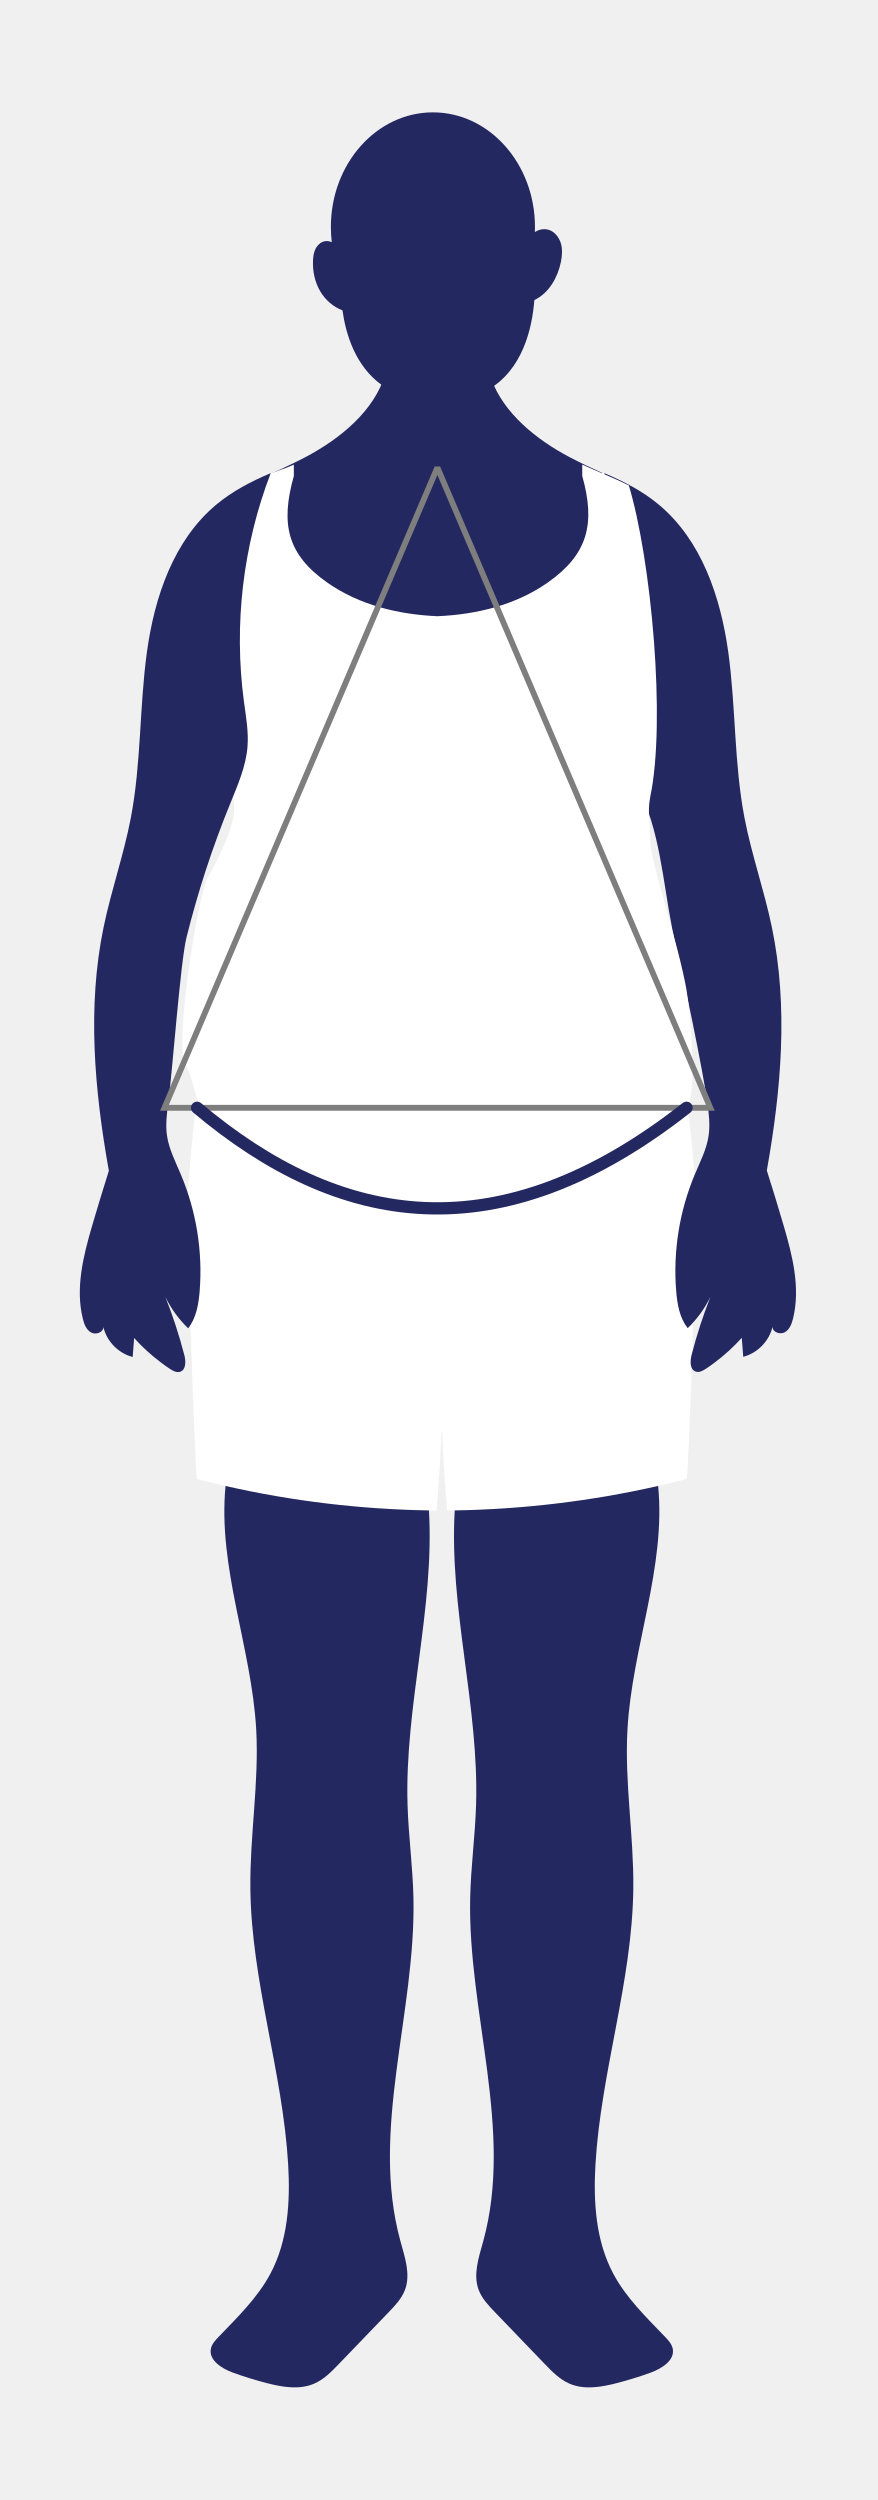
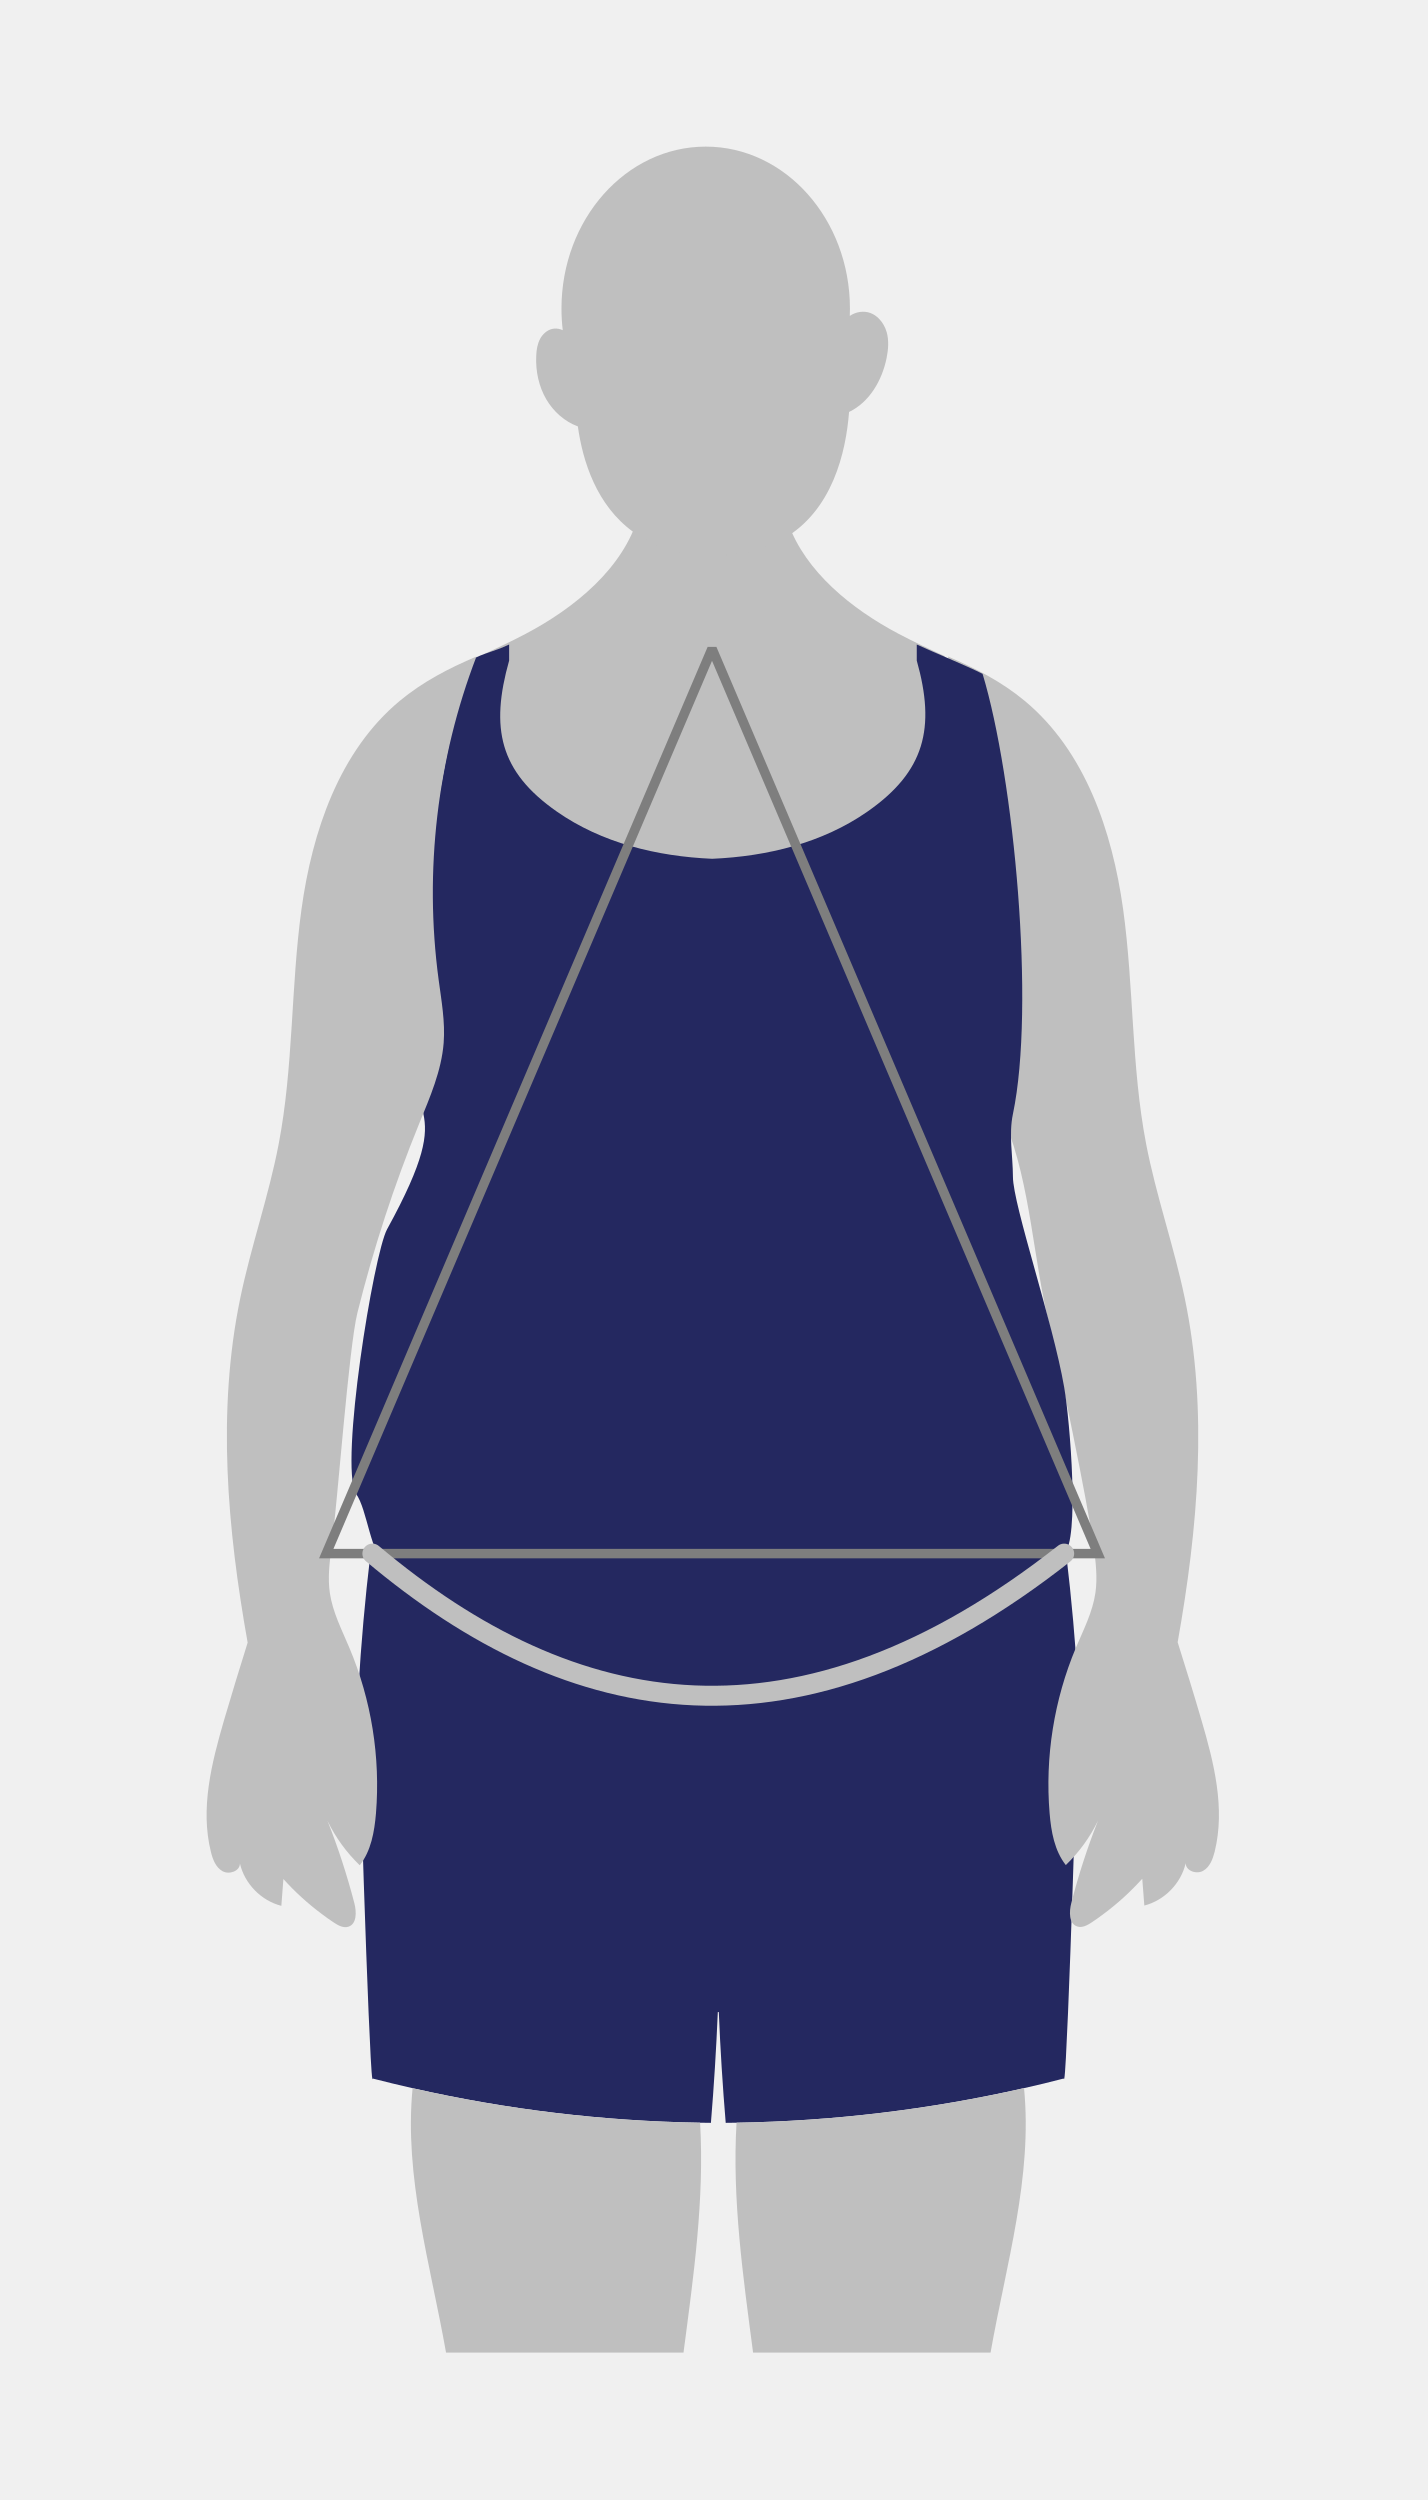
- <svg xmlns="http://www.w3.org/2000/svg" width="100%" height="100%" viewBox="0 0 595 1696" version="1.1" xml:space="preserve" style="fill-rule:evenodd;clip-rule:evenodd;stroke-miterlimit:2;">
-   <path d="M465.811,1003.39c-0.104,0.475 -0.209,0.513 -0.309,0.071c-6.321,1.638 -12.641,3.208 -19.024,4.608c-45.259,10.28 -91.609,15.85 -137.992,16.6c-1.742,0.034 -3.45,0.067 -5.192,0.067c-1.471,-17.692 -2.596,-35.421 -3.312,-53.179l-0.48,-0c-0.75,17.758 -1.846,35.487 -3.312,53.179c-1.742,0 -3.45,-0.033 -5.192,-0.067c-46.416,-0.75 -92.733,-6.283 -137.987,-16.566c-6.392,-1.434 -12.708,-3.004 -19.029,-4.609c-0.1,0.442 -0.205,0.409 -0.305,-0.07c-1.608,-7.238 -7.071,-180.171 -6.629,-187.584c1.267,-21.279 3.142,-42.491 5.671,-63.633l0.992,-0.683c0.342,0.545 0.683,1.058 1.058,1.537c0,0.033 0,0.033 0.033,0.033c5.704,7.755 14.413,13.084 22.917,17.863c43.825,24.592 92.158,43.071 142.021,46.933c49.904,-3.862 98.237,-22.341 142.021,-46.933c8.475,-4.746 17.15,-10.075 22.854,-17.792c0.033,-0.037 0.033,-0.071 0.066,-0.104c0.376,-0.479 0.717,-0.992 1.059,-1.537l1.025,0.683c2.529,21.142 4.408,42.354 5.671,63.633c0.441,7.413 -5.021,180.309 -6.625,187.55Z" style="fill:#fff;fill-rule:nonzero;" />
-   <path d="M520.215,794.068c3.901,12.382 7.736,24.769 11.369,37.237c6.057,20.616 11.551,42.43 6.393,63.267c-0.898,3.593 -2.327,7.397 -5.547,9.213c-3.22,1.815 -8.392,-0.023 -8.36,-3.694c-2.222,9.721 -10.212,17.892 -19.855,20.357c-0.354,-4.294 -0.673,-8.586 -0.993,-12.875c-5.6,6.205 -11.788,11.872 -18.507,16.86c-1.877,1.443 -3.799,2.785 -5.757,4.093c-2.055,1.352 -4.526,2.735 -6.872,1.987c-4.172,-1.265 -3.993,-7.169 -2.906,-11.361c3.455,-13.411 7.749,-26.608 12.818,-39.491c-3.827,7.96 -9.105,15.239 -15.468,21.362c-5.446,-6.922 -7.055,-16.12 -7.783,-24.936c-2.251,-26.957 2.143,-54.41 12.617,-79.374c3.64,-8.627 8.042,-17.111 9.372,-26.352c1.062,-7.337 0.163,-14.807 -0.829,-22.167c-2.84,-21.126 -17.02,-89.397 -21.16,-105.869c-7.754,-31.001 -9.084,-67.893 -21.184,-97.442c-5.109,-12.497 -10.673,-25.097 -11.702,-38.516c-0.796,-10.178 1.051,-20.318 2.388,-30.42c6.904,-52.132 0.567,-105.943 -18.329,-154.988c13.189,5.594 25.803,12.087 36.825,21.231c29.063,24.103 42.069,62.627 47.284,99.984c5.185,37.389 3.918,75.572 11.028,112.617c4.807,24.987 13.352,49.111 18.529,74.003c11.34,54.299 6.36,110.604 -3.371,165.274Z" style="fill:#242860;fill-rule:nonzero;" />
-   <path d="M456.348,1593.2c1.709,7.858 -7.208,13.558 -14.758,16.325c-7.579,2.766 -15.333,5.158 -23.154,7.175c-10.554,2.733 -22.1,4.712 -32.104,0.37c-6.63,-2.866 -11.855,-8.229 -16.876,-13.454c-11.208,-11.646 -22.408,-23.296 -33.645,-34.979c-4.371,-4.571 -8.913,-9.321 -11.133,-15.296c-3.863,-10.454 0.137,-21.966 3.108,-32.758c20.833,-75.45 -10.555,-155 -8.813,-233.25c0.479,-21.008 3.346,-41.875 3.996,-62.846c2.083,-66.846 -18.379,-133.175 -14.483,-199.817c46.383,-0.75 92.733,-6.316 137.992,-16.6c5.429,55.196 -17.696,109.571 -20.801,165.146c-2.05,35.967 4.338,71.9 3.959,107.9c-0.683,63.084 -21.996,124.325 -25.683,187.313c-1.467,25.275 0.17,51.641 12.058,73.979c8.712,16.429 22.371,29.579 35.25,43.004c2.183,2.254 4.404,4.713 5.087,7.788Z" style="fill:#242860;fill-rule:nonzero;" />
-   <path d="M408.394,320.778l-0.887,1.946c9.117,32.379 -8.613,68.141 -36.175,87.37c-21.617,15.063 -47.954,21.484 -74.529,22.646c-26.538,-1.162 -52.904,-7.55 -74.525,-22.646c-27.596,-19.229 -45.325,-54.991 -36.209,-87.37l-0.887,-1.946c7.446,-3.45 14.858,-6.9 22.067,-10.692c23.671,-12.466 46.929,-31.596 54.133,-56.496c9.466,6.867 22.1,11.271 38.942,11.271c13.629,0 24.42,-2.971 32.958,-7.887c8.271,23.258 30.504,41.225 53.046,53.112c7.208,3.792 14.62,7.275 22.066,10.692Z" style="fill:#242860;fill-rule:nonzero;" />
-   <path d="M296.788,418.04c26.575,-1.162 52.913,-7.583 74.53,-22.646c27.562,-19.229 32.789,-40.11 23.673,-72.489l-0,-7.712c7.754,3.616 24.042,10.221 31.592,14.083c15.2,50.313 25.324,159.761 14.565,211.236c-2.083,9.975 -0.037,19.95 0,30.158c0.029,13.459 19.163,69.508 24.592,100.999c2.904,16.734 7.39,73.556 -0,79.86c-43.707,37.283 -116.096,62.504 -166,66.366c-49.863,-3.862 -72.15,-4.124 -158.957,-60.455c-8.183,-5.31 -9.3,-26.992 -15.004,-34.746c-0.033,-0 -0.033,-0 -0.033,-0.034c-7.821,-14.108 8.566,-115.04 15.037,-126.841c18.293,-33.357 19.505,-45.332 17.421,-55.307c-10.791,-51.475 6.859,-167.298 22.059,-217.607c7.517,-3.862 11.365,-4.096 19.081,-7.712l0,7.712c-9.116,32.379 -4.676,53.26 22.919,72.489c21.621,15.096 47.988,21.484 74.525,22.646Z" style="fill:#fff;fill-rule:nonzero;" />
-   <path d="M225.073,164.314c-0.4,-3.38 -0.607,-6.832 -0.607,-10.338c-0,-42.914 31.019,-77.755 69.226,-77.755c38.207,-0 69.226,34.841 69.226,77.755c0,1.176 -0.023,2.346 -0.069,3.505c2.822,-1.958 6.628,-2.594 9.86,-1.409c1.608,0.579 3.008,1.571 4.171,2.767c1.741,1.775 3.004,4.062 3.687,6.487c1.125,4.034 0.754,8.371 -0.071,12.471c-2.183,10.621 -8.162,21.038 -17.929,25.75l-0.066,0c-1.505,19.438 -7.996,47.513 -31.667,61.004c-8.538,4.917 -19.329,7.888 -32.958,7.888c-16.842,-0 -29.475,-4.404 -38.942,-11.271c-17.692,-12.775 -24.283,-34.017 -26.604,-50.65c-6.321,-2.325 -11.679,-7.108 -15.096,-12.912c-3.688,-6.25 -5.225,-13.696 -4.883,-20.938c0.1,-2.871 0.545,-5.737 1.912,-8.267c0.133,-0.204 0.238,-0.441 0.375,-0.65c1.434,-2.187 3.654,-3.925 6.25,-4.166c1.422,-0.161 2.846,0.142 4.185,0.729Z" style="fill:#242860;" />
-   <path d="M290.998,1024.67c3.863,66.642 -16.566,132.971 -14.516,199.817c0.65,20.971 3.516,41.838 3.995,62.846c1.742,78.25 -29.612,157.8 -8.775,233.25c2.971,10.792 6.967,22.304 3.071,32.758c-2.221,5.975 -6.729,10.725 -11.133,15.296c-11.204,11.683 -22.408,23.333 -33.646,34.979c-5.021,5.225 -10.213,10.588 -16.871,13.454c-10.008,4.342 -21.521,2.363 -32.108,-0.37c-7.821,-2.017 -15.538,-4.409 -23.154,-7.175c-7.55,-2.767 -16.467,-8.467 -14.758,-16.325c0.683,-3.075 2.937,-5.534 5.124,-7.788c12.876,-13.425 26.5,-26.575 35.246,-43.004c11.892,-22.338 13.492,-48.704 12.025,-73.979c-3.687,-62.988 -25,-124.229 -25.65,-187.313c-0.412,-36 5.975,-71.933 3.963,-107.9c-3.142,-55.537 -26.2,-109.916 -20.8,-165.112c45.254,10.283 91.571,15.816 137.987,16.566Z" style="fill:#242860;fill-rule:nonzero;" />
-   <path d="M126.528,635.922c-4.119,16.443 -9.573,91.253 -12.394,112.382c-0.983,7.36 -1.908,14.829 -0.838,22.165c1.378,9.242 5.789,17.721 9.401,26.342c10.531,24.955 14.925,52.4 12.737,79.362c-0.752,8.815 -2.313,18.017 -7.789,24.943c-6.369,-6.116 -11.622,-13.387 -15.491,-21.346c5.116,12.88 9.391,26.07 12.89,39.479c1.096,4.191 1.248,10.093 -2.886,11.365c-2.382,0.748 -4.854,-0.632 -6.911,-1.982c-1.959,-1.305 -3.883,-2.646 -5.762,-4.087c-6.691,-4.978 -12.918,-10.641 -18.492,-16.837c-0.314,4.289 -0.663,8.579 -0.978,12.876c-9.68,-2.457 -17.645,-10.616 -19.878,-20.335c0.04,3.671 -5.167,5.511 -8.356,3.702c-3.221,-1.811 -4.688,-5.616 -5.557,-9.206c-5.214,-20.834 0.29,-42.652 6.291,-63.276c3.654,-12.437 7.438,-24.831 11.326,-37.217c-9.754,-54.66 -14.797,-110.989 -3.549,-165.303c5.149,-24.898 13.668,-49.031 18.448,-74.023c7.102,-37.051 5.798,-75.232 10.937,-112.627c5.141,-37.365 18.143,-75.9 47.142,-100.038c11.013,-9.156 23.621,-15.7 36.838,-21.302c-18.843,49.061 -25.156,102.914 -18.162,155.041c1.347,10.101 3.206,20.239 2.425,30.417c-1.051,13.418 -6.569,26.027 -11.664,38.529c-12.068,29.563 -22.004,59.967 -29.728,90.976Z" style="fill:#242860;fill-rule:nonzero;" />
-   <path d="M296.724,317.212l-185.158,434.317l370.312,-0l-185.154,-434.317Z" style="fill:none;stroke:#7e7e7e;stroke-width:3.96px;" />
-   <path d="M133.711,751.529c96.61,81.322 204.654,100.147 332.029,-0" style="fill:none;stroke:#242860;stroke-width:8.33px;stroke-linecap:round;stroke-linejoin:round;" />
+ <svg xmlns="http://www.w3.org/2000/svg" width="100%" height="100%" viewBox="0 0 595 1042" version="1.1" xml:space="preserve" style="fill-rule:evenodd;clip-rule:evenodd;stroke-miterlimit:2;">
+   <path d="M443.606,866.267c-0.09,0.412 -0.181,0.445 -0.267,0.061c-5.49,1.422 -10.978,2.786 -16.522,4.002c-39.302,8.926 -79.552,13.764 -119.832,14.415c-1.512,0.029 -2.996,0.058 -4.508,0.058c-1.278,-15.363 -2.254,-30.759 -2.877,-46.181l-0.416,0c-0.651,15.422 -1.603,30.818 -2.877,46.181c-1.512,0 -2.996,-0.029 -4.508,-0.058c-40.308,-0.651 -80.53,-5.456 -119.828,-14.386c-5.551,-1.245 -11.036,-2.609 -16.525,-4.002c-0.087,0.384 -0.178,0.355 -0.264,-0.062c-1.397,-6.285 -6.141,-156.46 -5.757,-162.897c1.1,-18.479 2.728,-36.9 4.924,-55.259l0.861,-0.594c0.297,0.474 0.594,0.919 0.92,1.335c-0,0.029 -0,0.029 0.029,0.029c4.953,6.734 12.515,11.362 19.9,15.512c38.058,21.356 80.031,37.403 123.331,40.757c43.337,-3.354 85.31,-19.401 123.331,-40.757c7.36,-4.121 14.893,-8.749 19.847,-15.45c0.029,-0.033 0.029,-0.062 0.058,-0.091c0.325,-0.416 0.622,-0.861 0.919,-1.335l0.89,0.594c2.196,18.359 3.828,36.78 4.924,55.259c0.384,6.437 -4.36,156.58 -5.753,162.869Z" style="fill:#242860;fill-rule:nonzero;" />
+   <path d="M490.851,684.487c3.388,10.752 6.718,21.509 9.873,32.337c5.259,17.902 10.031,36.846 5.552,54.94c-0.78,3.121 -2.022,6.424 -4.818,8c-2.796,1.577 -7.287,-0.019 -7.26,-3.207c-1.929,8.442 -8.867,15.537 -17.242,17.678c-0.307,-3.729 -0.584,-7.456 -0.862,-11.18c-4.863,5.387 -10.236,10.309 -16.071,14.64c-1.63,1.254 -3.299,2.42 -5,3.555c-1.785,1.174 -3.93,2.375 -5.967,1.725c-3.623,-1.098 -3.468,-6.225 -2.524,-9.866c3,-11.645 6.729,-23.106 11.131,-34.294c-3.323,6.913 -7.907,13.234 -13.432,18.552c-4.73,-6.012 -6.127,-13.999 -6.759,-21.655c-1.954,-23.41 1.861,-47.25 10.957,-68.928c3.16,-7.492 6.984,-14.86 8.138,-22.885c0.922,-6.371 0.142,-12.858 -0.719,-19.249c-2.466,-18.346 -14.781,-77.633 -18.376,-91.937c-6.733,-26.921 -7.888,-58.958 -18.396,-84.619c-4.437,-10.852 -9.269,-21.794 -10.162,-33.447c-0.692,-8.838 0.913,-17.644 2.074,-26.417c5.995,-45.272 0.492,-92.001 -15.917,-134.591c11.453,4.857 22.407,10.496 31.978,18.437c25.239,20.931 36.534,54.385 41.062,86.826c4.502,32.468 3.403,65.627 9.577,97.796c4.174,21.699 11.595,42.648 16.09,64.265c9.848,47.153 5.524,96.048 -2.927,143.524Z" style="fill:#bfbfbf;fill-rule:nonzero;" />
+   <path d="M393.746,273.481l-0.771,1.69c7.917,28.118 -7.479,59.174 -31.414,75.873c-18.772,13.08 -41.644,18.656 -64.721,19.665c-23.045,-1.009 -45.942,-6.556 -64.718,-19.665c-23.964,-16.699 -39.36,-47.755 -31.443,-75.873l-0.771,-1.69c6.466,-2.996 12.903,-5.992 19.163,-9.285c20.556,-10.826 40.753,-27.437 47.009,-49.061c8.221,5.963 19.192,9.788 33.817,9.788c11.836,0 21.207,-2.58 28.621,-6.849c7.183,20.197 26.49,35.799 46.065,46.122c6.26,3.293 12.697,6.318 19.163,9.285Z" style="fill:#bfbfbf;fill-rule:nonzero;" />
+   <path d="M296.827,357.944c23.078,-1.01 45.949,-6.585 64.721,-19.666c23.936,-16.698 28.475,-34.831 20.558,-62.95l0,-6.697c6.734,3.141 20.878,8.876 27.435,12.23c13.199,43.692 21.991,138.736 12.649,183.437c-1.81,8.663 -0.033,17.325 -0,26.19c0.025,11.687 16.64,60.36 21.355,87.708c2.522,14.531 6.417,63.875 -0,69.349c-37.955,32.377 -100.818,54.279 -144.155,57.633c-43.3,-3.354 -62.655,-3.581 -138.038,-52.499c-7.106,-4.611 -8.076,-23.44 -13.029,-30.174c-0.029,0 -0.029,0 -0.029,-0.029c-6.792,-12.252 7.439,-99.901 13.058,-110.149c15.886,-28.967 16.938,-39.366 15.129,-48.029c-9.372,-44.701 5.956,-145.282 19.155,-188.97c6.528,-3.354 9.87,-3.556 16.571,-6.697l-0,6.697c-7.917,28.119 -4.062,46.252 19.903,62.95c18.775,13.11 41.672,18.656 64.717,19.666Z" style="fill:#242860;fill-rule:nonzero;" />
+   <path d="M234.55,137.608c-0.348,-2.935 -0.528,-5.933 -0.528,-8.978c0,-37.266 26.937,-67.522 60.116,-67.522c33.179,-0 60.116,30.256 60.116,67.522c0,1.021 -0.02,2.037 -0.06,3.044c2.451,-1.7 5.756,-2.252 8.563,-1.223c1.396,0.503 2.612,1.364 3.622,2.402c1.512,1.542 2.609,3.528 3.202,5.634c0.977,3.502 0.655,7.269 -0.062,10.83c-1.896,9.223 -7.088,18.269 -15.569,22.361l-0.058,-0c-1.306,16.88 -6.944,41.26 -27.5,52.976c-7.414,4.27 -16.785,6.85 -28.621,6.85c-14.625,-0 -25.596,-3.825 -33.817,-9.788c-15.363,-11.094 -21.087,-29.54 -23.103,-43.985c-5.489,-2.019 -10.142,-6.173 -13.109,-11.213c-3.202,-5.427 -4.537,-11.893 -4.241,-18.182c0.087,-2.493 0.474,-4.982 1.661,-7.179c0.116,-0.177 0.206,-0.383 0.326,-0.564c1.245,-1.9 3.173,-3.409 5.427,-3.619c1.235,-0.139 2.471,0.124 3.635,0.634Z" style="fill:#bfbfbf;" />
+   <path d="M148.973,547.153c-3.577,14.278 -8.313,79.243 -10.763,97.592c-0.854,6.392 -1.657,12.878 -0.727,19.248c1.196,8.026 5.027,15.389 8.163,22.876c9.145,21.67 12.961,45.504 11.061,68.918c-0.653,7.654 -2.009,15.645 -6.764,21.66c-5.531,-5.311 -10.093,-11.625 -13.453,-18.537c4.444,11.185 8.156,22.64 11.194,34.284c0.952,3.64 1.084,8.765 -2.506,9.869c-2.068,0.65 -4.215,-0.549 -6.001,-1.721c-1.702,-1.134 -3.373,-2.298 -5.004,-3.549c-5.81,-4.323 -11.218,-9.241 -16.058,-14.621c-0.274,3.724 -0.576,7.45 -0.85,11.181c-8.406,-2.134 -15.323,-9.219 -17.262,-17.659c0.035,3.188 -4.487,4.786 -7.256,3.215c-2.798,-1.573 -4.072,-4.877 -4.826,-7.995c-4.528,-18.091 0.252,-37.038 5.463,-54.948c3.173,-10.801 6.459,-21.563 9.836,-32.319c-8.471,-47.468 -12.85,-96.384 -3.083,-143.55c4.472,-21.622 11.87,-42.578 16.021,-64.282c6.167,-32.174 5.035,-65.331 9.498,-97.805c4.464,-32.448 15.755,-65.911 40.938,-86.873c9.563,-7.951 20.512,-13.634 31.99,-18.498c-16.363,42.604 -21.846,89.37 -15.772,134.637c1.17,8.772 2.784,17.576 2.106,26.415c-0.913,11.651 -5.704,22.601 -10.129,33.458c-10.48,25.672 -19.108,52.075 -25.816,79.004Z" style="fill:#bfbfbf;fill-rule:nonzero;" />
+   <path d="M296.771,270.384l-160.791,377.161l321.579,0l-160.788,-377.161Z" style="fill:none;stroke:#7e7e7e;stroke-width:3.96px;" />
+   <path d="M155.21,647.545c83.897,70.621 177.723,86.968 288.335,0" style="fill:none;stroke:#bfbfbf;stroke-width:8.33px;stroke-linecap:round;stroke-linejoin:round;" />
+   <path d="M185.909,980.559c-6.516,-36.834 -17.548,-73.307 -13.938,-110.2c39.298,8.93 79.52,13.735 119.828,14.386c1.854,31.98 -2.735,63.877 -6.911,95.814l-98.979,-0Z" style="fill:#bfbfbf;fill-rule:nonzero;" />
+   <path d="M313.881,980.559c-4.176,-31.937 -8.765,-63.834 -6.896,-95.814c40.28,-0.651 80.53,-5.485 119.832,-14.415c3.63,36.898 -7.435,73.374 -13.951,110.229l-98.985,-0Z" style="fill:#bfbfbf;fill-rule:nonzero;" />
</svg>
